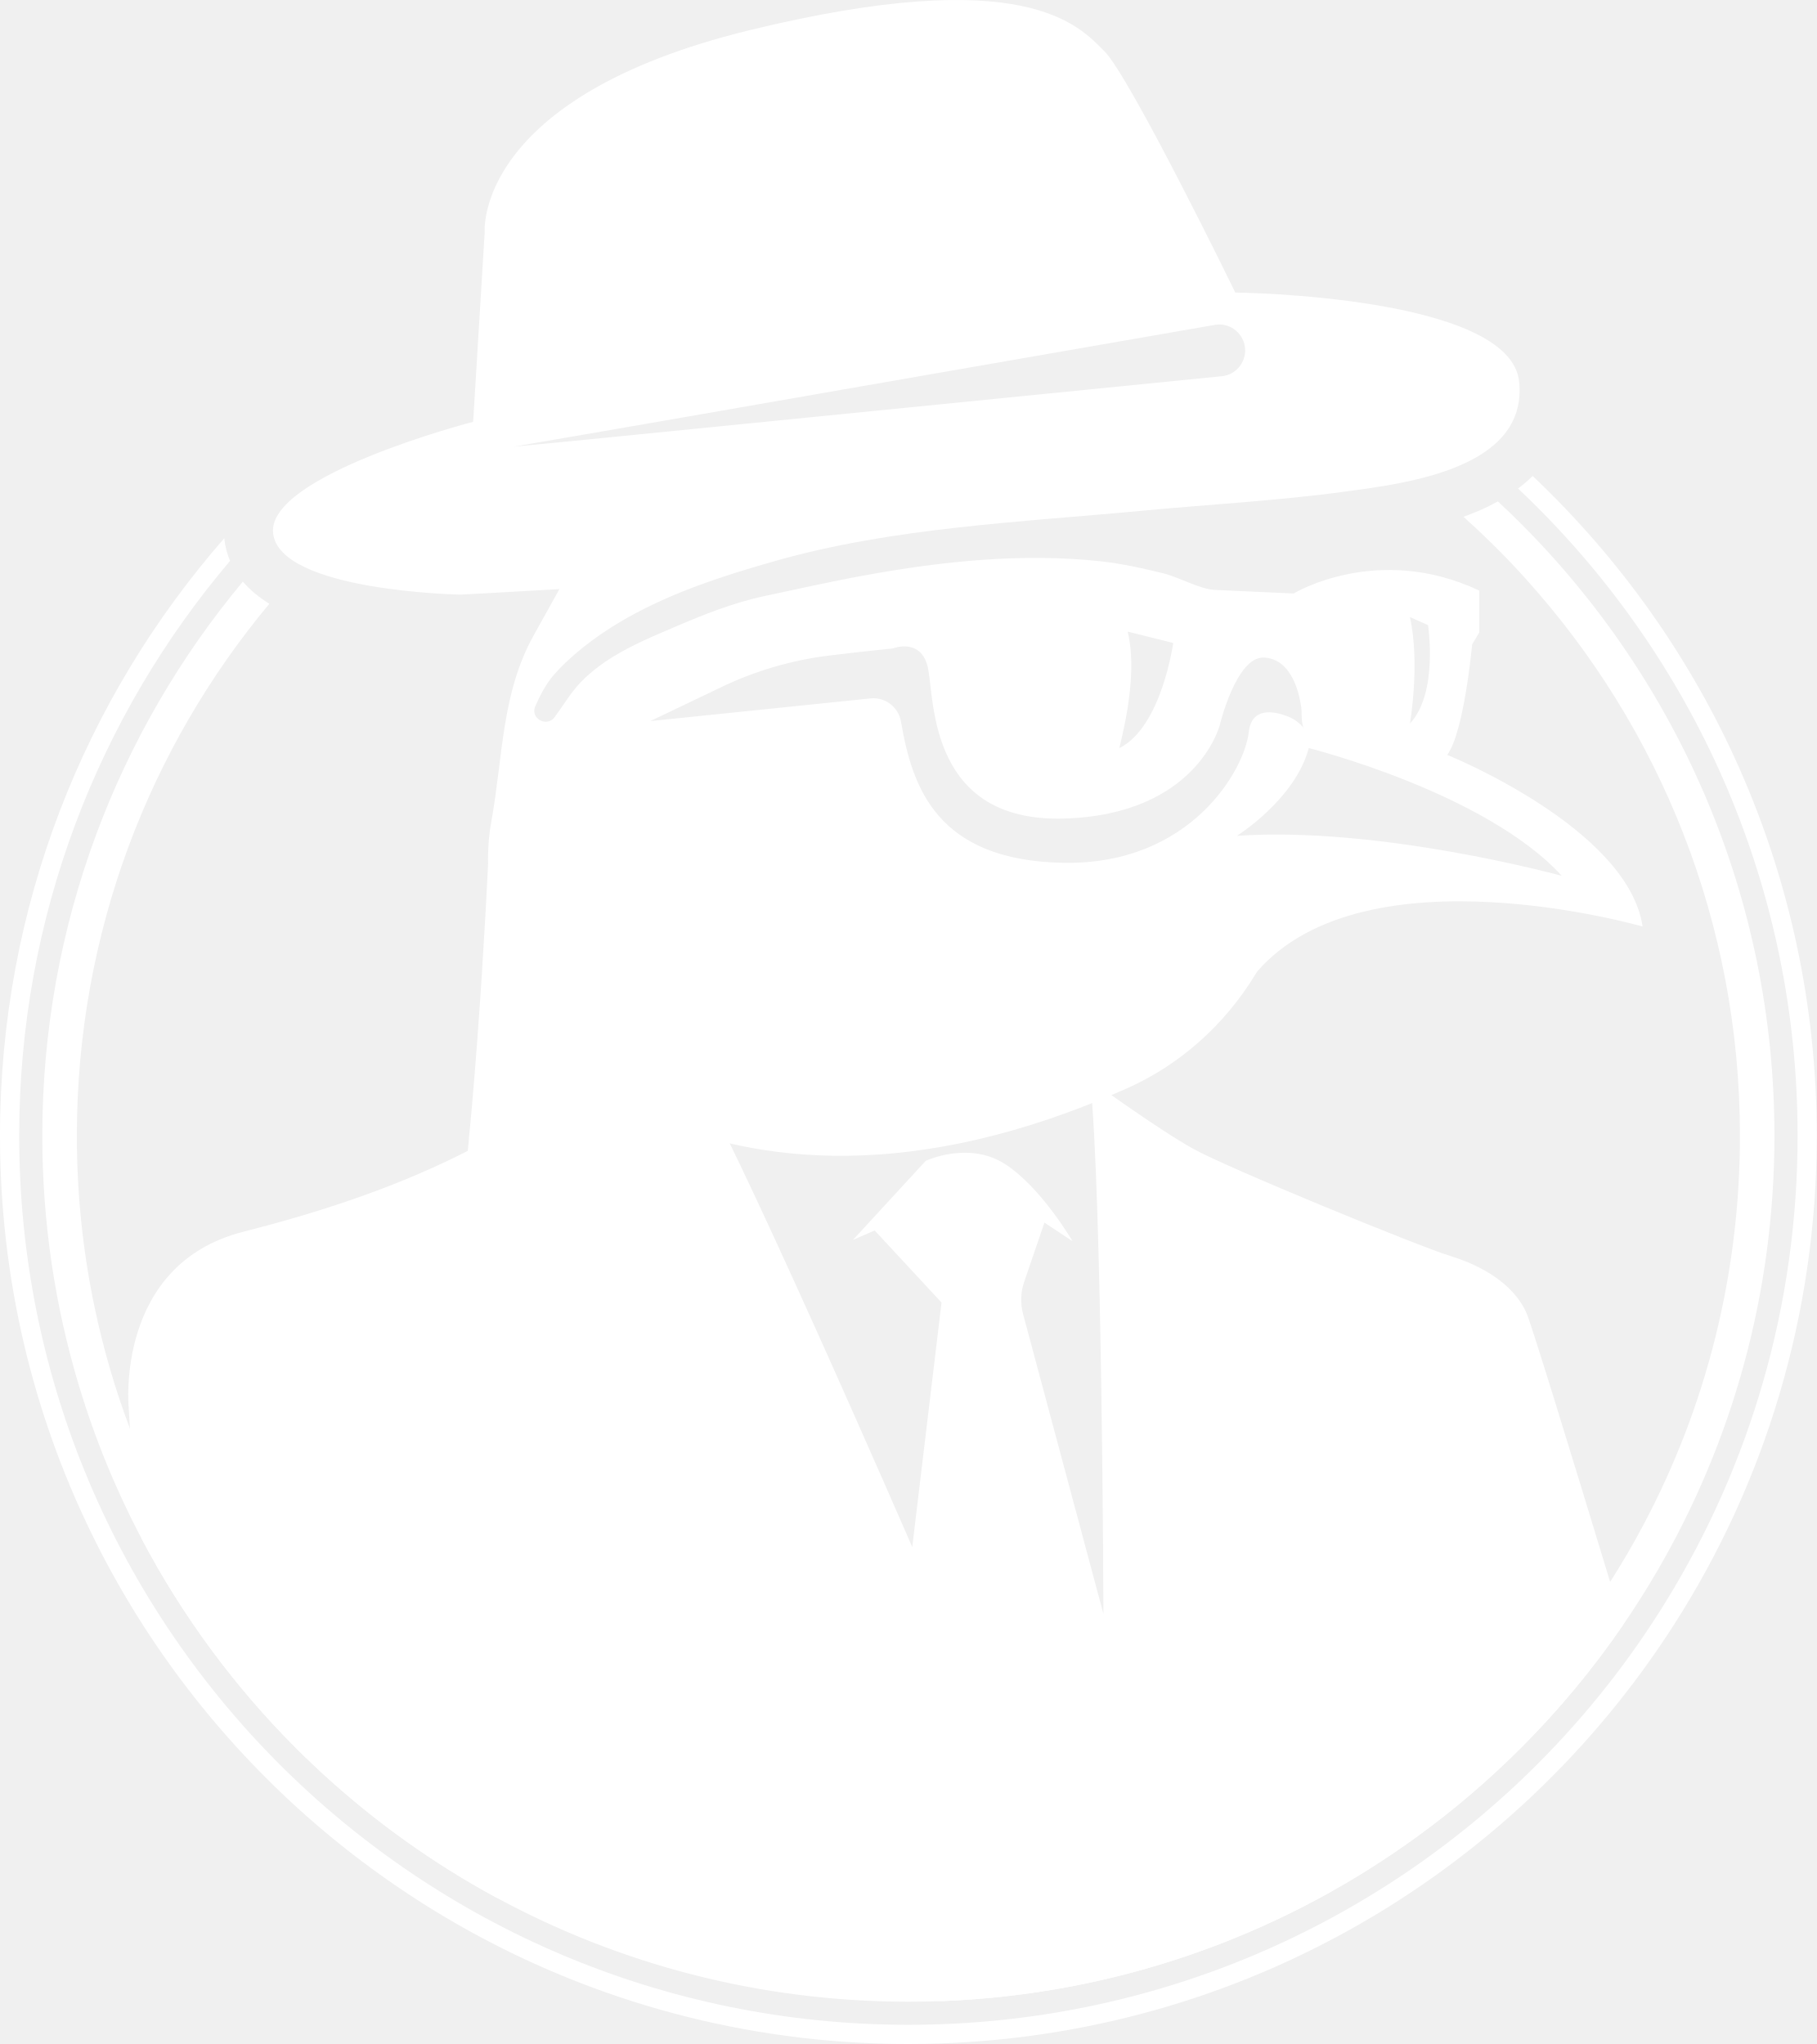
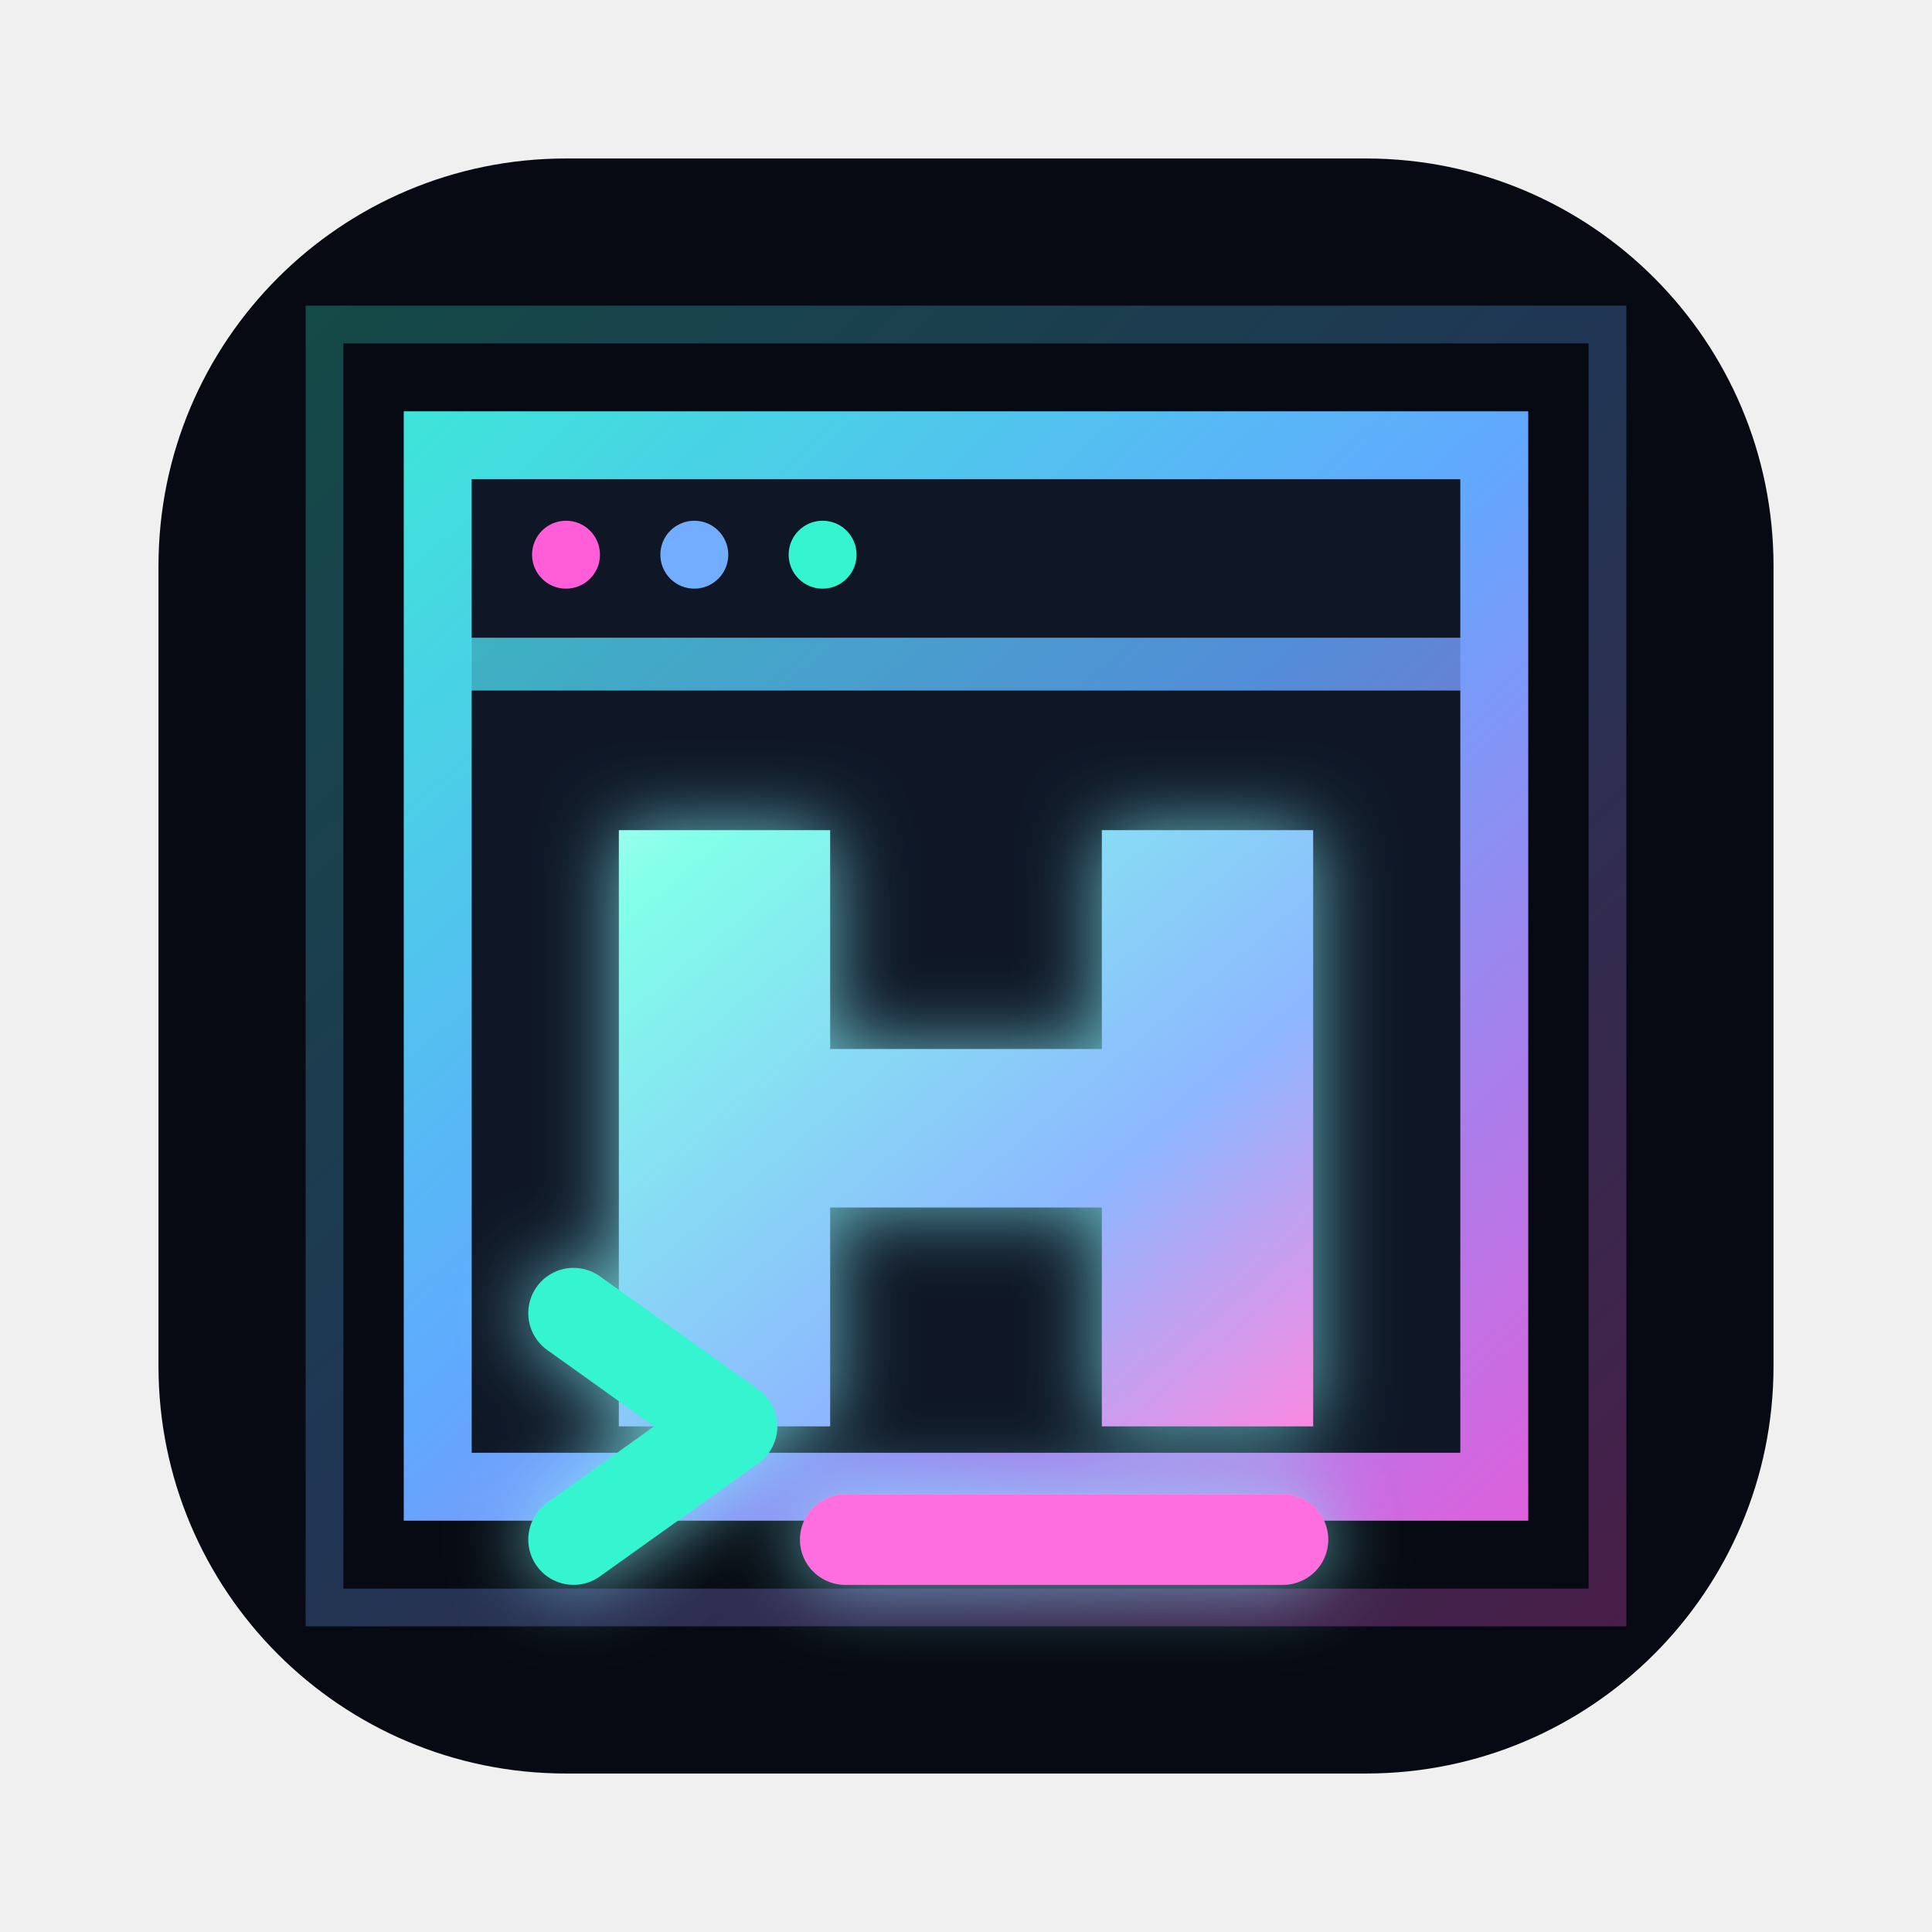
- <svg xmlns="http://www.w3.org/2000/svg" version="1.1" id="svg1" width="506.509" height="569.946" viewBox="0 0 506.509 569.946" shape-rendering="geometricPrecision">
-   <defs id="defs1">
-     <clipPath clipPathUnits="userSpaceOnUse" id="clipPath21">
-       <path d="M 0,1200 H 2000 V 0 H 0 Z" transform="translate(-673.8743,-704.2584)" id="path21" />
-     </clipPath>
-     <clipPath clipPathUnits="userSpaceOnUse" id="clipPath23">
-       <path d="M 0,1200 H 2000 V 0 H 0 Z" transform="translate(-735.768,-576.2159)" id="path23" />
-     </clipPath>
-     <clipPath clipPathUnits="userSpaceOnUse" id="clipPath25">
-       <path d="M 0,1200 H 2000 V 0 H 0 Z" transform="translate(-466.3045,-703.5978)" id="path25" />
-     </clipPath>
-     <clipPath clipPathUnits="userSpaceOnUse" id="clipPath27">
-       <path d="M 0,1200 H 2000 V 0 H 0 Z" transform="translate(-695.28,-473.9274)" id="path27" />
-     </clipPath>
-     <clipPath clipPathUnits="userSpaceOnUse" id="clipPath29">
-       <path d="M 0,1200 H 2000 V 0 H 0 Z" transform="translate(-457.9388,-632.9906)" id="path29" />
-     </clipPath>
-     <clipPath clipPathUnits="userSpaceOnUse" id="clipPath31">
-       <path d="M 0,1200 H 2000 V 0 H 0 Z" transform="translate(-466.3045,-703.5978)" id="path31" />
-     </clipPath>
-     <clipPath clipPathUnits="userSpaceOnUse" id="clipPath33">
-       <path d="M 0,1200 H 2000 V 0 H 0 Z" transform="translate(-614.5172,-638.933)" id="path33" />
-     </clipPath>
+ <svg xmlns="http://www.w3.org/2000/svg" viewBox="0 0 512 512" role="img" aria-label="HypeShell">
+   <defs>
+     <linearGradient id="hype-shell-edge" x1="86" y1="62" x2="438" y2="450" gradientUnits="userSpaceOnUse">
+       <stop offset="0" stop-color="#35f4d0" />
+       <stop offset="0.48" stop-color="#61a8ff" />
+       <stop offset="1" stop-color="#ff4dd2" />
+     </linearGradient>
+     <linearGradient id="hype-shell-core" x1="150" y1="126" x2="360" y2="374" gradientUnits="userSpaceOnUse">
+       <stop offset="0" stop-color="#ffffff" />
+       <stop offset="0.3" stop-color="#82ffe9" />
+       <stop offset="0.72" stop-color="#8db7ff" />
+       <stop offset="1" stop-color="#ff86df" />
+     </linearGradient>
+     <filter id="hype-shell-glow" x="-35%" y="-35%" width="170%" height="170%">
+       <feGaussianBlur stdDeviation="10" result="blur" />
+       <feColorMatrix in="blur" type="matrix" values="0 0 0 0 0.25 0 0 0 0 0.91 0 0 0 0 1 0 0 0 0.75 0" />
+       <feMerge>
+         <feMergeNode />
+         <feMergeNode in="SourceGraphic" />
+       </feMerge>
+     </filter>
  </defs>
-   <g id="layer-MC0" transform="translate(-86.58366,-506.4065)">
-     <path id="path20" d="M 0,0 C -1.568,1.568 -3.163,3.098 -4.787,4.61 -5.944,3.966 -7.185,3.35 -8.529,2.762 -9.658,2.277 -10.815,1.82 -11.981,1.4 c 1.885,-1.689 3.742,-3.425 5.552,-5.207 0.448,-0.429 0.886,-0.868 1.325,-1.306 2.221,-2.221 4.386,-4.498 6.476,-6.84 27.639,-30.784 44.453,-71.459 44.453,-116.089 0,-29.347 -7.259,-56.977 -20.09,-81.21 -2.192,-4.134 -4.544,-8.174 -7.054,-12.102 -6.83,-10.74 -14.827,-20.669 -23.785,-29.636 -5.944,-5.944 -12.317,-11.459 -19.073,-16.498 -0.56,-0.42 -1.12,-0.83 -1.689,-1.231 -28.675,-20.893 -63.975,-33.201 -102.186,-33.201 -48.018,0 -91.464,19.456 -122.948,50.93 -0.737,0.737 -1.465,1.474 -2.174,2.221 -0.55,0.569 -1.101,1.147 -1.633,1.726 -15.545,16.553 -27.881,36.14 -36.018,57.779 -3.098,8.211 -5.58,16.712 -7.409,25.464 -2.417,11.534 -3.686,23.496 -3.686,35.758 0.01,42.326 15.117,81.097 40.246,111.246 -2.072,1.278 -3.975,2.809 -5.534,4.637 -26.174,-31.399 -41.934,-71.822 -41.934,-115.883 0,-18.187 2.678,-35.748 7.67,-52.311 3.359,-11.142 7.754,-21.835 13.092,-31.95 8.528,-16.208 19.446,-30.961 32.276,-43.801 1.251,-1.25 2.529,-2.491 3.817,-3.685 0.662,-0.644 1.334,-1.26 2.006,-1.876 10.862,-9.938 22.945,-18.578 36,-25.661 25.632,-13.913 55.016,-21.816 86.229,-21.816 2.454,0 4.908,0.047 7.334,0.14 36.056,1.446 69.424,13.427 97.054,32.976 0.569,0.392 1.148,0.793 1.698,1.204 7.82,5.655 15.164,11.925 21.966,18.718 7.904,7.904 15.07,16.526 21.406,25.773 2.556,3.723 4.973,7.558 7.25,11.477 15.499,26.697 24.382,57.723 24.382,90.812 C 53.038,-78.055 32.762,-32.762 0,0" style="fill:#ffffff;fill-opacity:1;fill-rule:nonzero;stroke:none" transform="matrix(1.333333,0,0,-1.333333,510.568,652.3681)" clip-path="url(#clipPath21)" />
-     <path id="path22" d="m 0,0 c 0,-37.614 -10.936,-72.681 -29.804,-102.176 -33.741,-52.778 -92.854,-87.76 -160.142,-87.77 -6.559,0 -13.035,0.336 -19.418,0.98 h -0.009 c -16.246,1.661 -31.885,5.356 -46.656,10.843 -45.947,17.048 -83.505,51.368 -104.78,95.075 -12.224,25.092 -19.073,53.272 -19.073,83.048 0,47.85 17.692,91.567 46.899,124.954 0,-0.047 0,-0.093 0.009,-0.14 0.187,-1.67 0.607,-3.201 1.194,-4.6 C -359.288,87.797 -375.869,45.844 -375.869,0 c 0,-24.662 4.805,-48.214 13.53,-69.751 9.424,-23.29 23.44,-44.239 40.926,-61.726 33.649,-33.648 80.118,-54.447 131.467,-54.456 51.35,0.009 97.819,20.808 131.477,54.456 10.329,10.33 19.455,21.873 27.126,34.405 17.337,28.255 27.331,61.492 27.331,97.072 0,51.349 -20.809,97.819 -54.457,131.467 -1.316,1.316 -2.65,2.613 -4.003,3.882 1.138,0.849 2.155,1.726 3.06,2.622 C -22.824,103.361 0,54.345 0,0" style="fill:#ffffff;fill-opacity:1;fill-rule:nonzero;stroke:none" transform="matrix(1.333333,0,0,-1.333333,593.0929,823.0914)" clip-path="url(#clipPath23)" />
-     <path id="path24" d="M 0,0 -0.169,-0.292 C 1.43,-0.2 3.091,-0.108 4.798,0 Z" style="fill:#ffffff;fill-opacity:1;fill-rule:nonzero;stroke:none" transform="matrix(1.333333,0,0,-1.333333,233.8083,653.2489)" clip-path="url(#clipPath25)" />
-     <path id="path26" d="m 0,0 c -6.336,-9.247 -13.502,-17.869 -21.406,-25.773 -6.802,-6.793 -14.146,-13.063 -21.965,-18.718 -0.551,-0.411 -1.129,-0.812 -1.699,-1.204 -27.629,-19.549 -60.998,-31.53 -97.053,-32.976 -33.247,1.129 -64.852,8.762 -93.564,21.676 -13.054,7.082 -25.138,15.723 -36,25.661 -0.672,0.616 -1.343,1.232 -2.006,1.876 -1.288,1.194 -2.566,2.435 -3.816,3.685 -12.831,12.84 -23.748,27.593 -32.277,43.801 -1.092,7.651 -1.941,15.378 -2.445,23.039 -0.102,1.502 -0.186,3.004 -0.261,4.497 0,0 -2.865,29.795 23.944,36.634 26.827,6.84 65.654,19.745 87.722,50.305 0,0 0.327,-8.38 5.506,-15.779 8.034,-11.422 46.674,-100.46 46.674,-100.46 l 6.121,51.135 -13.978,15.079 -4.553,-1.987 15.228,16.544 c 0,0 8.94,4.218 16.554,-0.653 7.605,-4.899 14.146,-16.153 14.146,-16.153 l -5.879,3.892 -4.227,-12.364 c -0.756,-2.184 -0.83,-4.535 -0.233,-6.784 l 16.796,-62.687 c 0,0 -0.243,87.415 -2.781,111.685 0,0 14.221,-10.367 21.621,-14.454 7.381,-4.078 47.215,-20.407 53.738,-22.395 6.504,-1.987 13.222,-5.841 15.882,-11.916 1.026,-2.351 8.594,-26.939 17.486,-56.229 C -1.829,6.028 -0.914,3.023 0,0" style="fill:#ffffff;fill-opacity:1;fill-rule:nonzero;stroke:none" transform="matrix(1.333333,0,0,-1.333333,539.109,959.4761)" clip-path="url(#clipPath27)" />
-     <path id="path28" d="m 0,0 c 0,0 -3.081,-67.22 -8.64,-90.616 -5.559,-23.397 30.316,0 30.316,0 l 20.9,68.629 z" style="fill:#ffffff;fill-opacity:1;fill-rule:nonzero;stroke:none" transform="matrix(1.333333,0,0,-1.333333,222.654,747.3918)" clip-path="url(#clipPath29)" />
-     <path id="path30" d="M 0,0 -0.169,-0.292 C 1.43,-0.2 3.091,-0.108 4.798,0 Z" style="fill:#ffffff;fill-opacity:1;fill-rule:nonzero;stroke:none" transform="matrix(1.333333,0,0,-1.333333,233.8083,653.2489)" clip-path="url(#clipPath31)" />
-     <path id="path32" d="m 0,0 c 0,0 12.178,7.604 15.029,18.355 0,0 36.913,-9.243 52.904,-26.719 C 66.887,-8.091 29.642,2.031 0,0 m -36.152,-5.643 c -26.791,0.404 -31.781,16.05 -34.086,29.523 -0.511,2.958 -3.148,5.073 -6.13,4.883 l -46.275,-4.764 14.922,7.14 c 3.505,1.687 7.164,3.077 10.895,4.17 3.742,1.093 7.556,1.901 11.429,2.376 4.051,0.499 8.542,1.01 13.46,1.509 0,0 6.19,2.459 7.414,-4.479 1.259,-6.926 0.499,-31.864 28.287,-31.103 27.777,0.76 32.612,19.412 32.612,19.412 0,0 3.458,14.471 9.232,14.257 5.263,-0.202 7.27,-6.142 7.853,-10.479 0.142,-1.045 -0.06,-3.54 0.582,-4.324 -0.939,1.152 -2.162,2.032 -3.564,2.554 C 7.604,26.113 3.065,26.945 2.471,21.658 1.616,13.877 -9.599,-6.059 -36.152,-5.643 m 13.306,48.354 9.528,-2.377 c 0,0 -2.388,-17.5 -11.227,-21.979 -0.25,-0.13 4.194,14.281 1.699,24.356 m 59.022,3.041 3.79,-1.687 c 0,0 2.198,-14.209 -3.79,-20.577 0,0 2.174,12.474 0,22.264 m -187.451,35.63 c 12.225,2.067 24.45,4.229 36.664,6.332 l 36.663,6.392 73.303,12.748 c 2.958,0.522 5.774,-1.462 6.285,-4.408 0.522,-2.947 -1.462,-5.762 -4.42,-6.285 -0.119,-0.024 -0.261,-0.036 -0.38,-0.047 H -3.184 L -114.243,85.029 c -12.344,-1.224 -24.676,-2.495 -37.032,-3.647 M 43.97,16.93 c 3.54,4.693 5.215,23.096 5.215,23.096 l 1.497,2.518 v 8.744 C 29.381,61.327 11.869,50.682 11.869,50.682 l -16.491,0.749 c -3.112,0.142 -7.449,2.637 -10.644,3.433 -4.42,1.093 -8.804,2.068 -13.342,2.566 -16.407,1.735 -32.933,0 -49.091,-2.934 -7.021,-1.271 -13.971,-2.851 -20.957,-4.325 -6.701,-1.425 -12.878,-3.908 -19.151,-6.605 -4.313,-1.842 -8.649,-3.659 -12.641,-6.119 -2.436,-1.496 -4.741,-3.243 -6.737,-5.31 -2.126,-2.21 -3.659,-4.859 -5.476,-7.319 -1.545,-2.091 -4.907,-0.463 -4.147,2.032 0.024,0.059 0.048,0.119 0.06,0.154 0.867,2.044 2.221,4.646 3.659,6.345 3.588,4.241 8.958,8.292 13.686,11.12 10.039,6.071 21.48,9.766 32.767,12.985 24.771,7.057 51.442,8.138 77.009,10.55 14.114,1.331 28.43,2.091 42.473,4.016 12.784,1.734 37.935,4.859 36.176,22.882 -1.71,18.129 -59.355,18.712 -59.355,18.712 0,0 -21.943,45.027 -27.372,50.468 -5.418,5.418 -16.503,18.474 -74.254,4.384 -57.739,-14.078 -55.327,-42.259 -55.327,-42.259 l -2.412,-39.622 c 0,0 -43.198,-11.179 -41.832,-23.321 1.391,-12.142 39.171,-12.819 39.171,-12.819 0,0 8.577,0.439 20.696,1.152 l -5.382,-9.683 c -6.749,-12.13 -6.38,-25.258 -8.851,-38.908 -4.277,-23.631 11.963,-52.702 33.978,-62.147 21.1,-9.053 53.949,-13.782 99.012,6.368 11.085,4.954 20.328,13.282 26.66,23.618 l 0.499,0.796 c 22.728,26.125 80.574,9.386 80.574,9.386 C 81.774,1.699 43.97,16.93 43.97,16.93" style="fill:#ffffff;fill-opacity:1;fill-rule:nonzero;stroke:none" transform="matrix(1.333333,0,0,-1.333333,431.4252,739.4686)" clip-path="url(#clipPath33)" />
+   <rect x="42" y="42" width="428" height="428" rx="108" fill="#070a12" />
+   <path d="M116 118h280v276H116z" fill="#0f1726" />
+   <path d="M116 118h280v276H116z" fill="none" stroke="url(#hype-shell-edge)" stroke-width="18" />
+   <path d="M116 176h280" fill="none" stroke="url(#hype-shell-edge)" stroke-width="14" opacity="0.82" />
+   <circle cx="150" cy="147" r="9" fill="#ff5ed8" />
+   <circle cx="184" cy="147" r="9" fill="#73adff" />
+   <circle cx="218" cy="147" r="9" fill="#35f4d0" />
+   <g filter="url(#hype-shell-glow)">
+     <path d="M164 220h56v58h72v-58h56v158h-56v-58h-72v58h-56V220z" fill="url(#hype-shell-core)" />
+     <path d="M152 348l42 30-42 30" fill="none" stroke="#35f4d0" stroke-width="24" stroke-linecap="round" stroke-linejoin="round" />
+     <path d="M224 408h116" fill="none" stroke="#ff6ede" stroke-width="24" stroke-linecap="round" />
  </g>
+   <path d="M86 86h340v340H86z" fill="none" stroke="url(#hype-shell-edge)" stroke-width="10" opacity="0.28" />
</svg>
